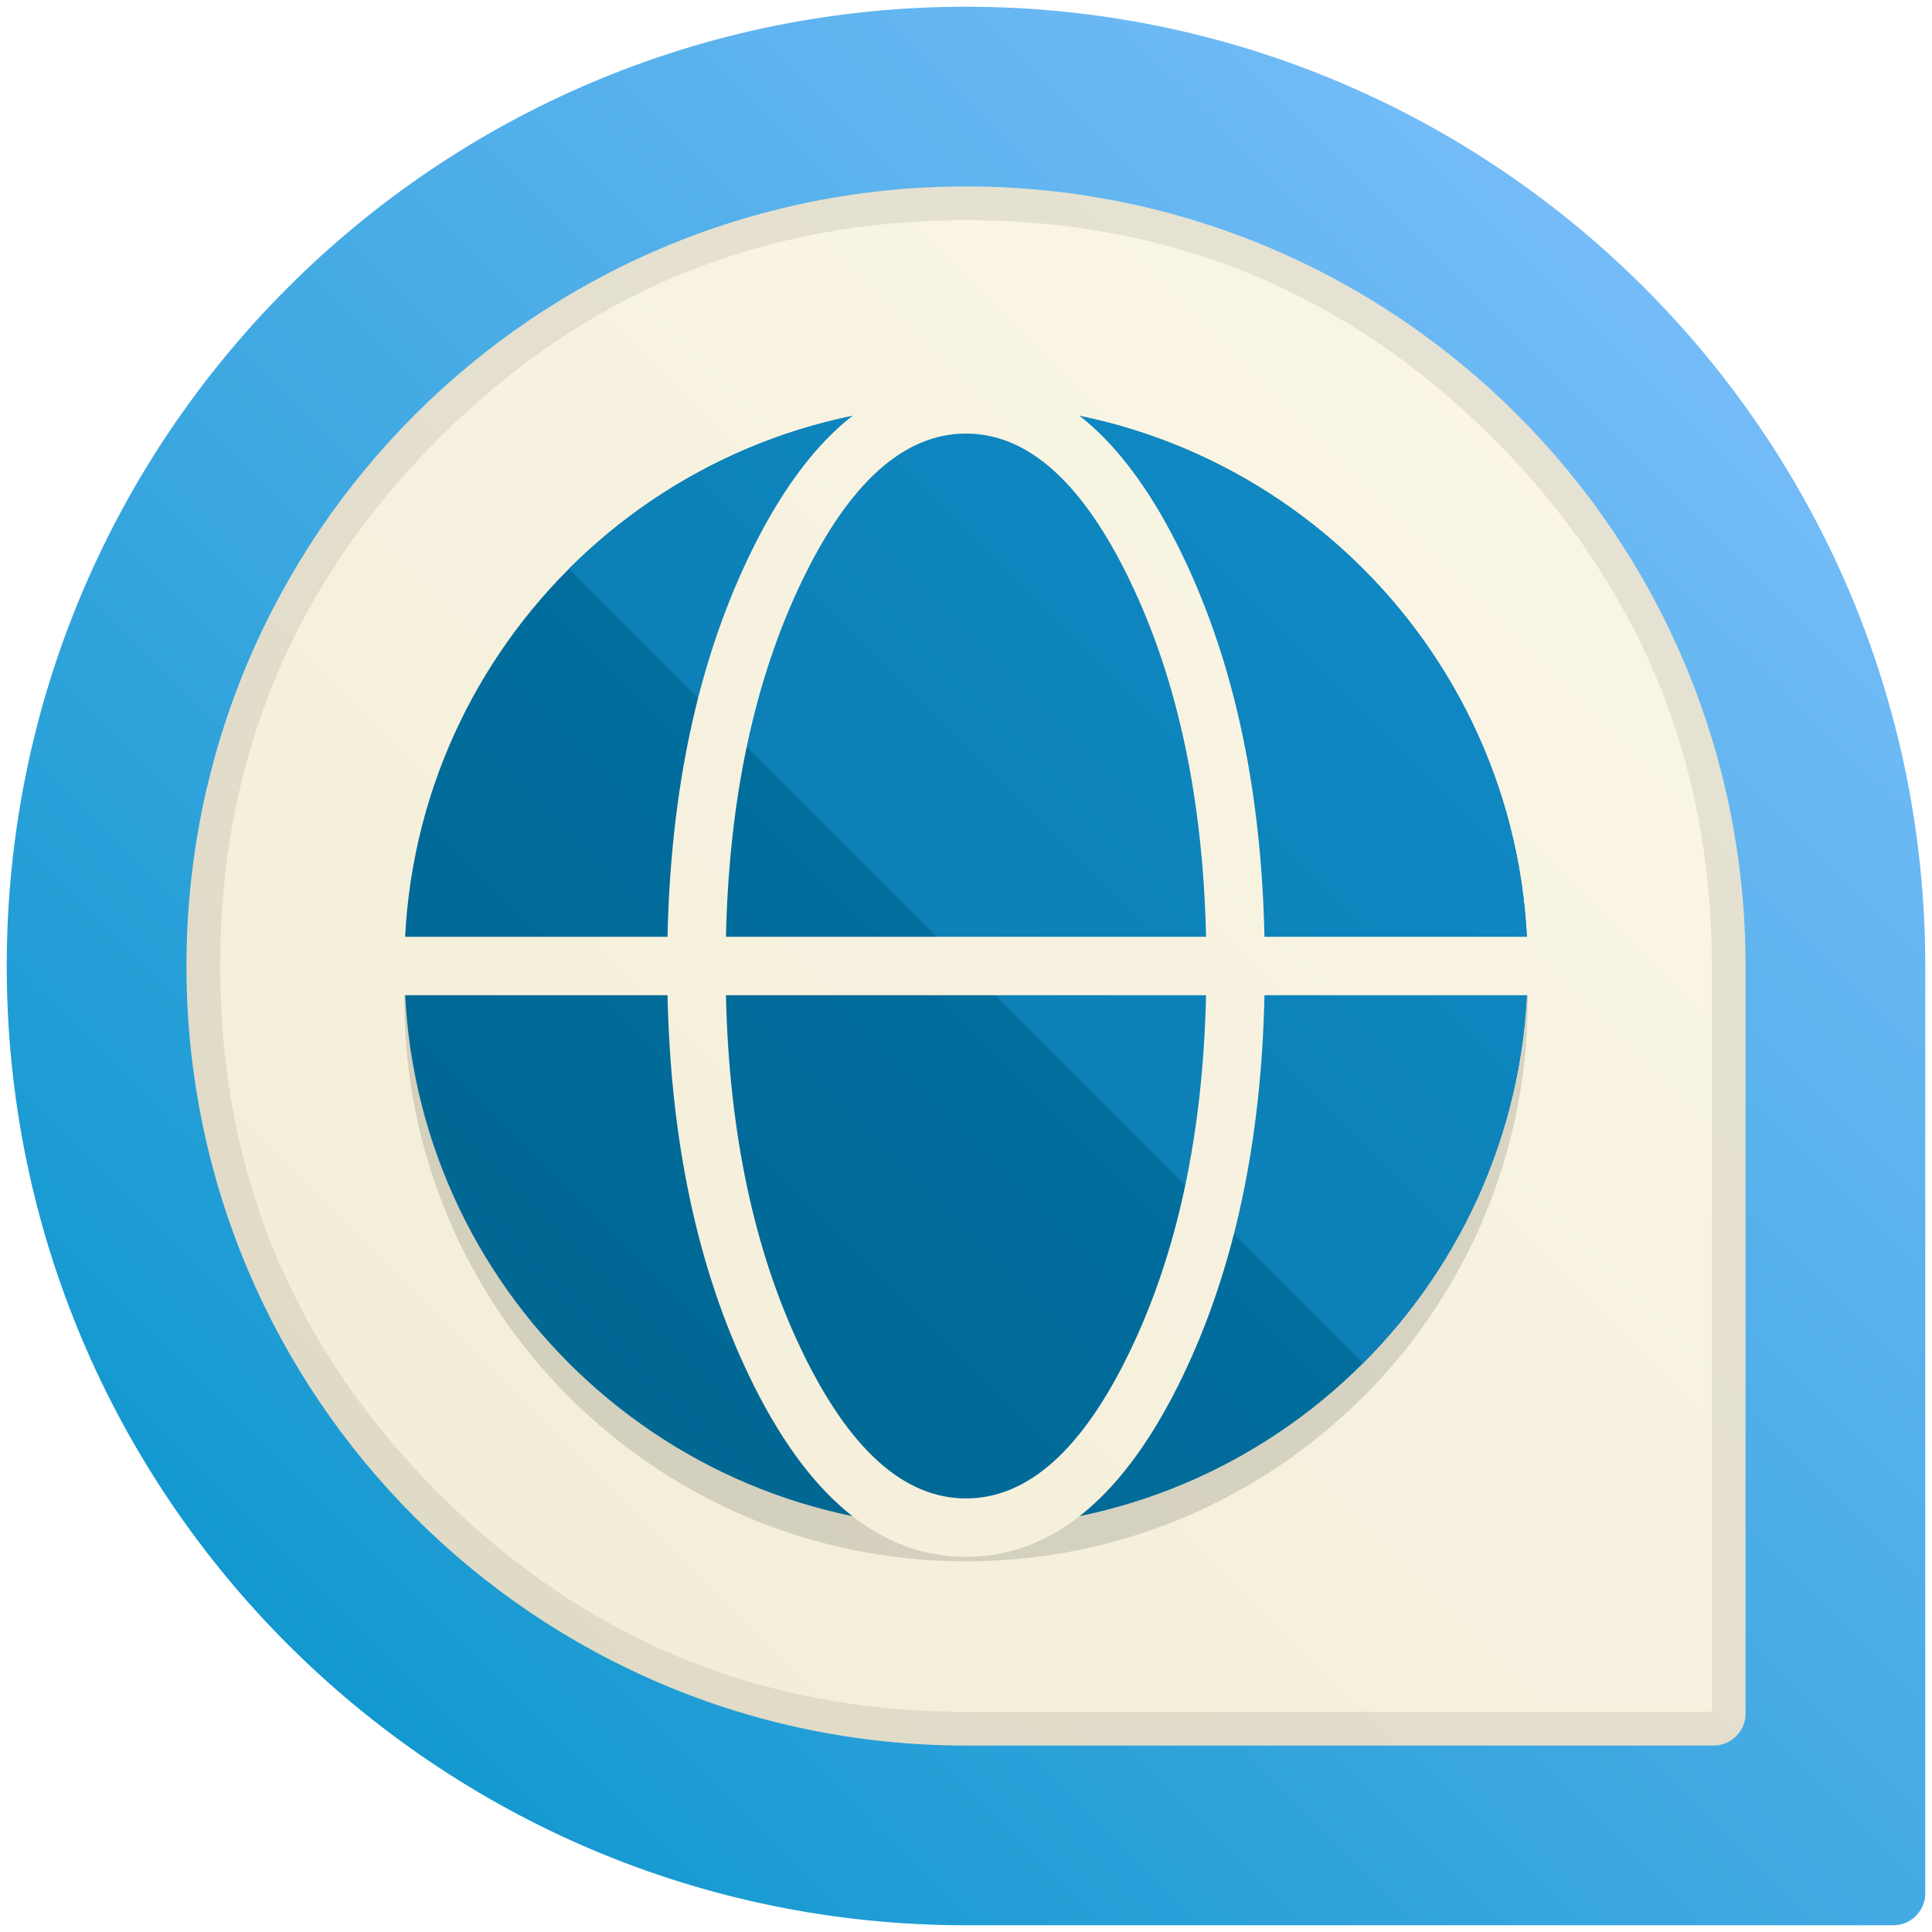
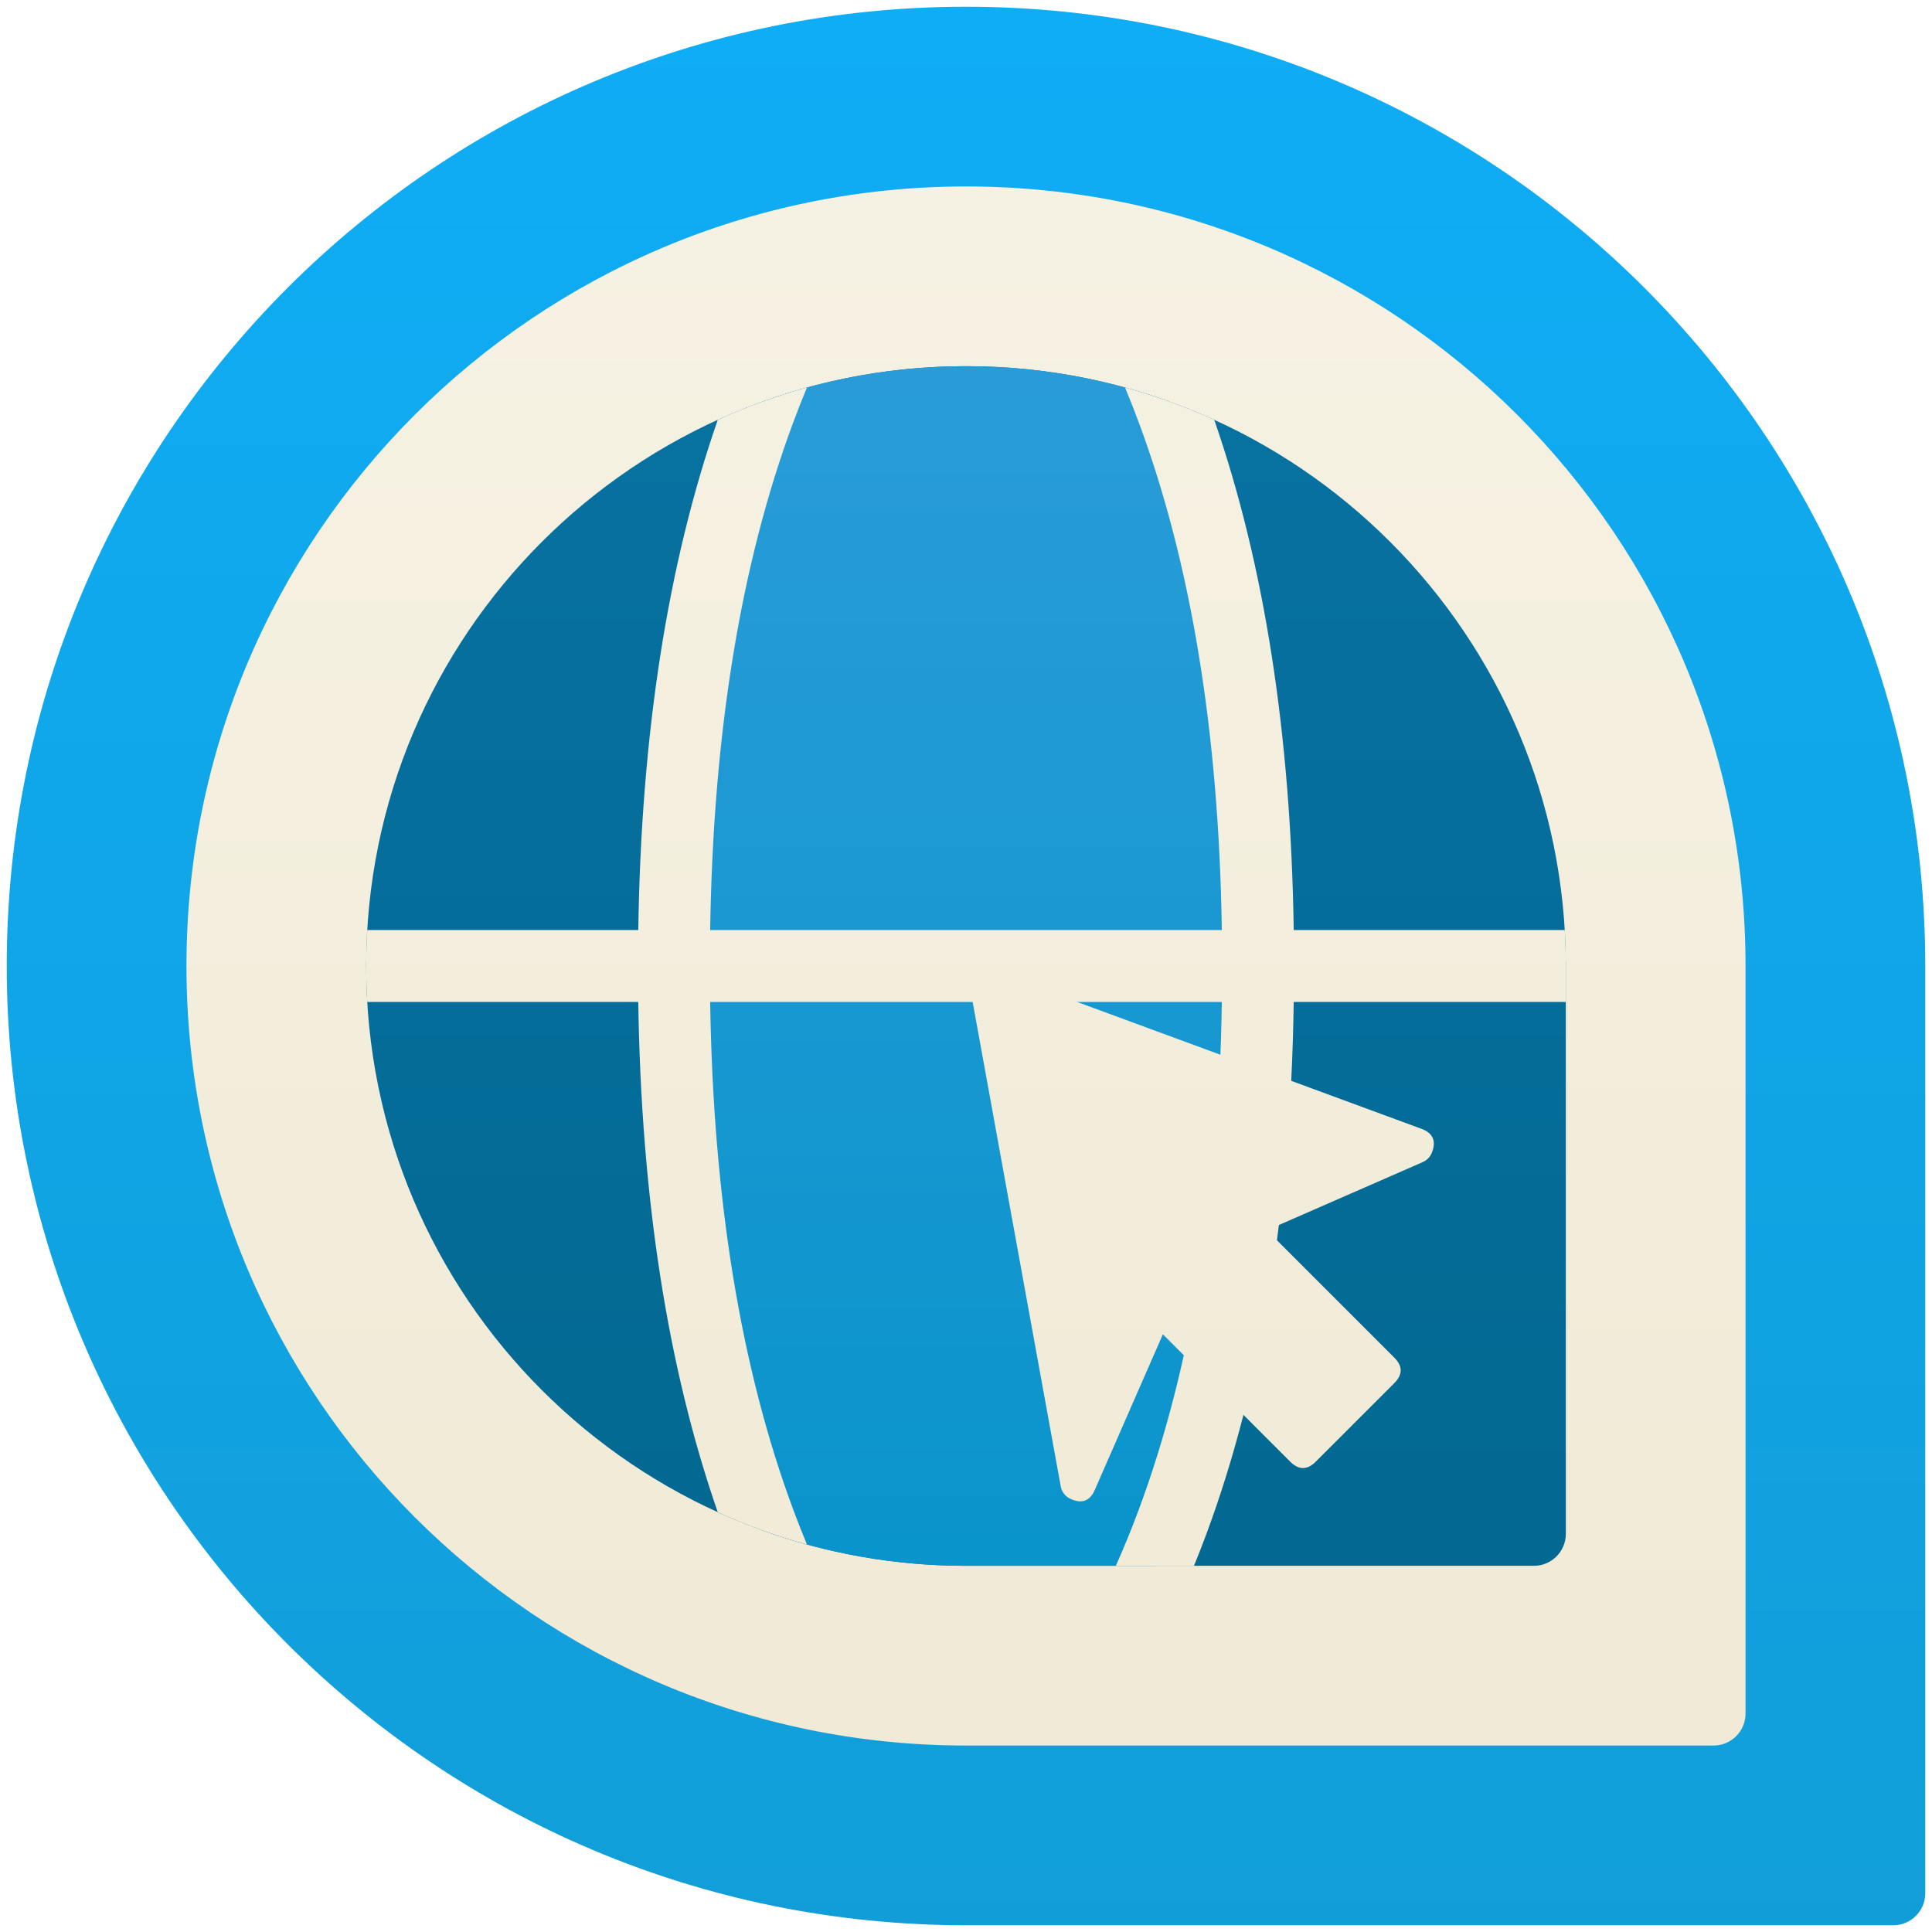
<svg xmlns="http://www.w3.org/2000/svg" width="86" height="86" viewBox="0 0 86 86">
  <defs>
-     <linearGradient id="gD" x1="0.717" y1="85.283" x2="85.283" y2="0.717" gradientUnits="userSpaceOnUse">
-       <stop offset="0" stop-color="#005D82" />
-       <stop offset="1" stop-color="#027FBB" />
+     <linearGradient id="gD" x1="0" y1="0" x2="0" y2="86" gradientUnits="userSpaceOnUse">
+       <stop offset="0" stop-color="#0974A6" />
+       <stop offset="1" stop-color="#01668D" />
    </linearGradient>
-     <linearGradient id="gF" x1="0.717" y1="85.283" x2="85.283" y2="0.717" gradientUnits="userSpaceOnUse">
-       <stop offset="0" stop-color="#0091C8" />
-       <stop offset="1" stop-color="#87C3FF" />
+     <linearGradient id="gF" x1="0" y1="0" x2="0" y2="86" gradientUnits="userSpaceOnUse">
+       <stop offset="0" stop-color="#0FADF6" />
+       <stop offset="1" stop-color="#119ED8" />
    </linearGradient>
-     <linearGradient id="gH" x1="0.717" y1="85.283" x2="85.283" y2="0.717" gradientUnits="userSpaceOnUse">
-       <stop offset="0" stop-color="#066F99" />
-       <stop offset="1" stop-color="#1392D4" />
+     <linearGradient id="gL" x1="0" y1="0" x2="0" y2="86" gradientUnits="userSpaceOnUse">
+       <stop offset="0" stop-color="#339FDB" />
+       <stop offset="1" stop-color="#0091C8" />
    </linearGradient>
-     <linearGradient id="gC" x1="0.717" y1="85.283" x2="85.283" y2="0.717" gradientUnits="userSpaceOnUse">
-       <stop offset="0" stop-color="#F1EBD3" />
-       <stop offset="1" stop-color="#FCF8EA" />
+     <linearGradient id="gC" x1="0" y1="0" x2="0" y2="86" gradientUnits="userSpaceOnUse">
+       <stop offset="0" stop-color="#F7F3E5" />
+       <stop offset="1" stop-color="#EFE9D4" />
    </linearGradient>
  </defs>
  <path fill="url(#gF)" d="M43,0.3 L43,0.3 A42.7 42.7 0 0 1 85.7,43 L85.7,84.277 A1.423 1.423 0 0 1 84.277,85.7 L43,85.7 A42.7 42.7 0 0 1 0.3,43 L0.3,43 A42.7 42.7 0 0 1 43,0.3 Z" />
  <path fill="url(#gC)" d="M43,8.3 L43,8.3 A34.7 34.7 0 0 1 77.7,43 L77.7,76.277 A1.423 1.423 0 0 1 76.277,77.7 L43,77.7 A34.7 34.7 0 0 1 8.3,43 L8.3,43 A34.7 34.7 0 0 1 43,8.3 Z" />
-   <path fill="#000000" opacity="0.08" d="M43,8.3 C62.164,8.3 77.7,23.836 77.7,43 L77.7,76.277 C77.7,77.063 77.063,77.7 76.277,77.7 L43,77.7 C23.836,77.7 8.3,62.164 8.3,43 C8.3,23.836 23.836,8.3 43,8.3 Z M43,9.8 Q29.248,9.8 19.524,19.524 Q9.8,29.248 9.8,43 Q9.8,56.752 19.524,66.476 Q29.248,76.2 43,76.2 L76.2,76.2 L76.2,43 Q76.2,29.248 66.476,19.524 Q56.752,9.8 43,9.8 Z" />
-   <g opacity="0.13">
-     <path fill="#000000" d="M18,44.5 C18,58.307 29.193,69.5 43,69.5 C56.807,69.5 68,58.307 68,44.5 C68,30.693 56.807,19.5 43,19.5 C29.193,19.5 18,30.693 18,44.5 Z" />
-     <path fill="#000000" d="M60.678,62.178 L25.322,26.822 C29.846,22.298 36.096,19.5 43,19.5 C56.807,19.5 68,30.693 68,44.5 C68,51.404 65.202,57.654 60.678,62.178 Z" />
-   </g>
-   <path fill="url(#gD)" d="M18,43 A25 25 0 1 0 68,43 A25 25 0 1 0 18,43 Z" />
-   <path fill="url(#gH)" d="M60.678,60.678 L25.322,25.322 C29.846,20.798 36.096,18 43,18 C56.807,18 68,29.193 68,43 C68,49.904 65.202,56.154 60.678,60.678 Z" />
-   <path fill="url(#gC)" d="M18,41.7 L29.714,41.7 Q29.924,31.882 33.343,24.76 Q37.211,16.7 43,16.7 L43.004,16.7 Q48.79,16.703 52.657,24.76 Q56.076,31.882 56.286,41.7 L68,41.7 Q69.3,41.7 69.3,43 Q69.3,44.3 68,44.3 L56.286,44.3 Q56.076,54.118 52.657,61.24 Q48.789,69.3 43,69.3 Q37.211,69.3 33.343,61.24 Q29.924,54.118 29.714,44.3 L18,44.3 Q16.7,44.3 16.7,43 Q16.7,41.7 18,41.7 Z M43,19.3 L42.997,19.3 Q38.846,19.302 35.687,25.885 Q32.521,32.48 32.314,41.7 L53.686,41.7 Q53.479,32.48 50.313,25.885 Q47.153,19.3 43,19.3 Z M53.686,44.3 L32.314,44.3 Q32.521,53.52 35.687,60.115 Q38.847,66.7 43,66.7 Q47.153,66.7 50.313,60.115 Q53.479,53.52 53.686,44.3 Z" />
+   <path fill="url(#gD)" d="M43,16.3 L43,16.3 A26.7 26.7 0 0 1 69.7,43 L69.7,68.277 A1.423 1.423 0 0 1 68.277,69.7 L43,69.7 A26.7 26.7 0 0 1 16.3,43 L16.3,43 A26.7 26.7 0 0 1 43,16.3 Z" />
+   <path fill="url(#gL)" d="M43,16.3 C46.177,16.3 49.224,16.855 52.05,17.873 C54.486,24.234 56,33.141 56,43 C56,53.701 54.216,63.28 51.406,69.7 L43,69.7 C39.823,69.7 36.776,69.145 33.95,68.127 C31.514,61.766 30,52.859 30,43 C30,33.141 31.514,24.234 33.95,17.873 C36.776,16.855 39.823,16.3 43,16.3 Z" />
+   <path fill="url(#gC)" d="M54.388,44.6 L31.612,44.6 Q31.811,57.777 35.307,67.192 Q35.611,68.008 35.92,68.751 C34.55,68.375 33.224,67.893 31.951,67.314 Q28.603,57.679 28.412,44.6 L16.347,44.6 C16.316,44.071 16.3,43.537 16.3,43 C16.3,42.463 16.316,41.929 16.347,41.4 L28.412,41.4 Q28.603,28.321 31.951,18.686 C33.224,18.107 34.55,17.625 35.92,17.249 Q35.611,17.992 35.307,18.808 Q31.811,28.223 31.612,41.4 L54.388,41.4 Q54.189,28.223 50.693,18.808 Q50.389,17.992 50.08,17.249 C51.45,17.625 52.776,18.107 54.049,18.686 Q57.397,28.321 57.588,41.4 L69.653,41.4 C69.684,41.929 69.7,42.463 69.7,43 L69.7,44.6 L57.588,44.6 Q57.387,58.359 53.692,68.306 Q53.425,69.026 53.148,69.7 L49.669,69.7 Q50.19,68.545 50.693,67.192 Q54.189,57.777 54.388,44.6 Z" />
+   <path fill="url(#gC)" d="M44,44 L63,51 L55,54.5 L61.5,61 L58,64.5 L51.5,58 L48,66 Z" />
+   <path fill="url(#gC)" d="M44.277,43.249 L63.277,50.249 Q64.027,50.526 63.751,51.277 Q63.633,51.596 63.321,51.733 L56.394,54.763 L62.066,60.434 Q62.349,60.717 62.349,61 Q62.349,61.283 62.066,61.566 L58.566,65.066 Q58,65.631 57.434,65.066 L51.763,59.394 L48.733,66.321 Q48.573,66.687 48.309,66.79 Q48.046,66.893 47.679,66.733 Q47.289,66.562 47.213,66.143 L43.213,44.143 Q43.07,43.356 43.857,43.213 Q44.072,43.174 44.277,43.249 Z M45.038,45.235 L48.318,63.277 L50.767,57.679 Q50.828,57.541 50.934,57.434 Q51.5,56.869 52.066,57.434 L58,63.369 L60.369,61 L54.434,55.066 Q54.328,54.959 54.267,54.821 Q53.946,54.088 54.679,53.767 L60.859,51.064 L45.038,45.235 Z" />
</svg>
